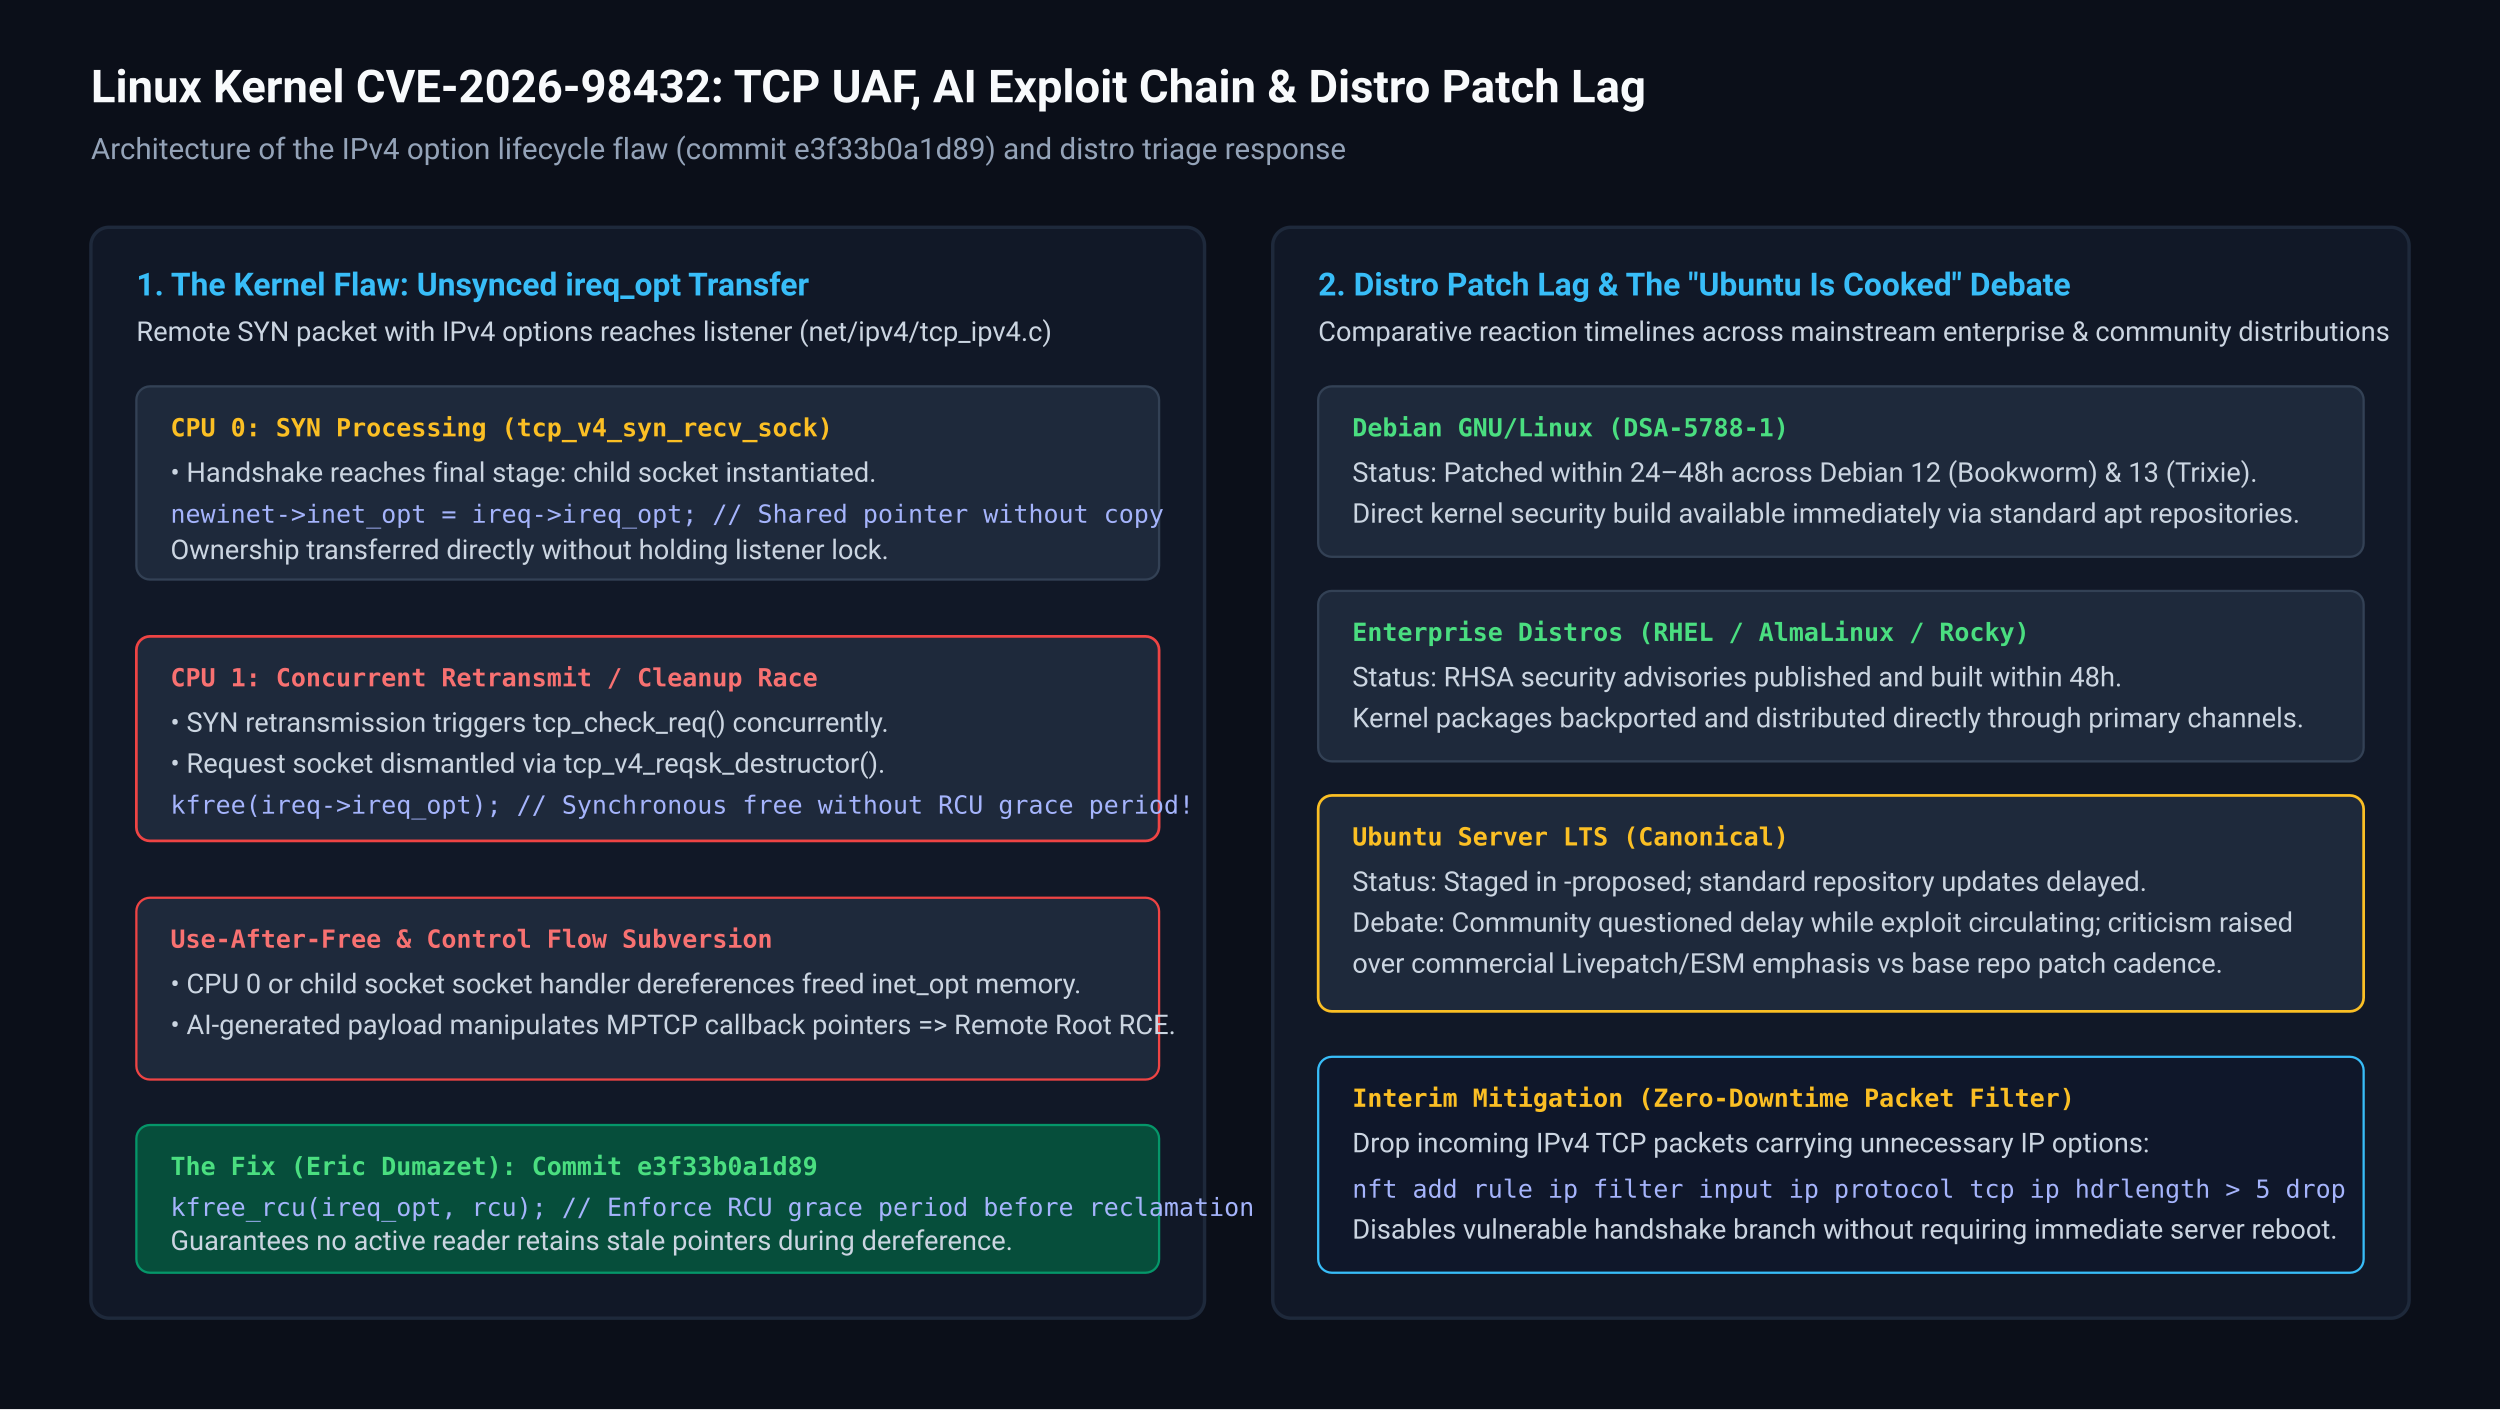
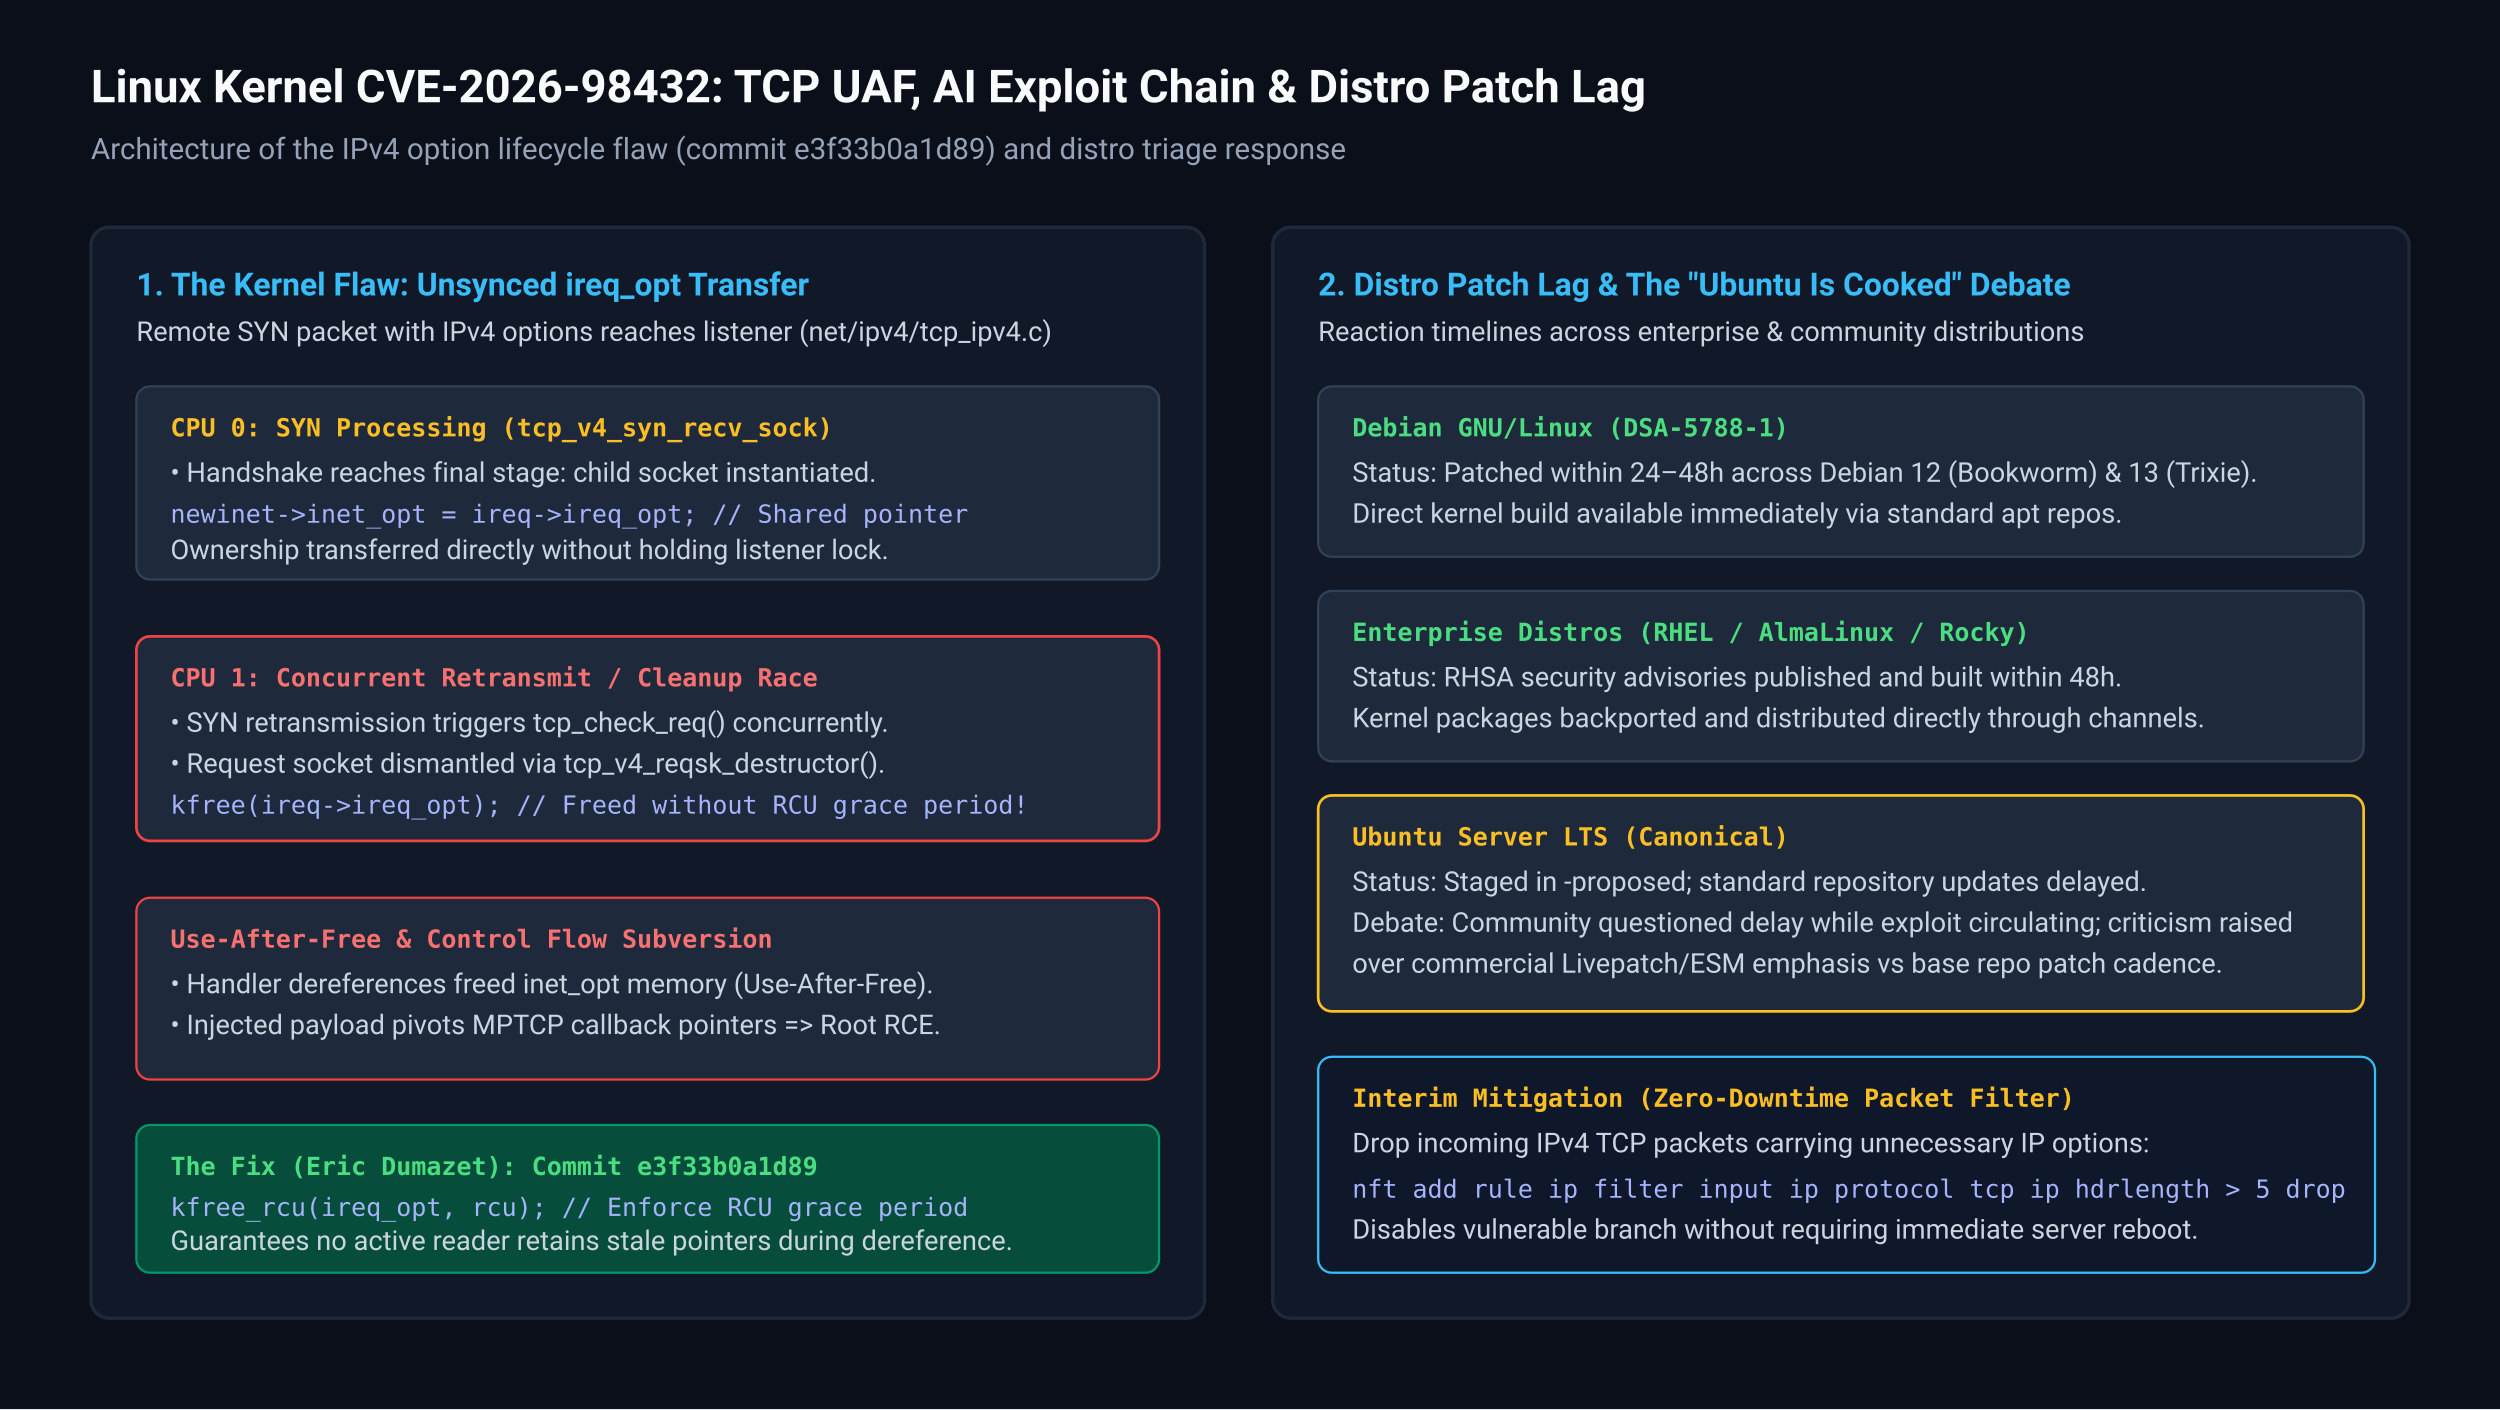
<svg xmlns="http://www.w3.org/2000/svg" viewBox="0 0 1100 620" width="100%" height="100%">
  <defs>
    <style>
      .bg { fill: #0b0f19; }
      .panel { fill: #111827; stroke: #1e293b; stroke-width: 1.5; rx: 8px; }
      .header-title { font-family: -apple-system, BlinkMacSystemFont, "Segoe UI", Roboto, Helvetica, Arial, sans-serif; font-size: 20px; font-weight: 700; fill: #f8fafc; }
      .header-subtitle { font-family: -apple-system, BlinkMacSystemFont, "Segoe UI", Roboto, Helvetica, Arial, sans-serif; font-size: 13px; fill: #94a3b8; }
      .box-title { font-family: -apple-system, BlinkMacSystemFont, "Segoe UI", Roboto, Helvetica, Arial, sans-serif; font-size: 14px; font-weight: 600; fill: #38bdf8; }
      .box-desc { font-family: -apple-system, BlinkMacSystemFont, "Segoe UI", Roboto, Helvetica, Arial, sans-serif; font-size: 12px; fill: #cbd5e1; line-height: 1.4; }
      .tag { font-family: ui-monospace, SFMono-Regular, Menlo, Monaco, Consolas, monospace; font-size: 11px; font-weight: 600; }
      .tag-red { fill: #f87171; }
      .tag-green { fill: #4ade80; }
      .tag-amber { fill: #fbbf24; }
-       .arrow { stroke: #64748b; stroke-width: 1.5; marker-end: url(#arrowhead); fill: none; }
-       .arrow-red { stroke: #ef4444; stroke-width: 2; marker-end: url(#arrowhead-red); fill: none; stroke-dasharray: 4, 3; }
      .code-text { font-family: ui-monospace, SFMono-Regular, Menlo, Monaco, Consolas, monospace; font-size: 11px; fill: #a5b4fc; }
    </style>
-     <marker id="arrowhead" markerWidth="8" markerHeight="6" refX="7" refY="3" orient="auto">
-       <polygon points="0 0, 8 3, 0 6" fill="#64748b" />
-     </marker>
-     <marker id="arrowhead-red" markerWidth="8" markerHeight="6" refX="7" refY="3" orient="auto">
-       <polygon points="0 0, 8 3, 0 6" fill="#ef4444" />
-     </marker>
  </defs>
  <rect width="1100" height="620" class="bg" />
  <text x="40" y="45" class="header-title">Linux Kernel CVE-2026-98432: TCP UAF, AI Exploit Chain &amp; Distro Patch Lag</text>
  <text x="40" y="70" class="header-subtitle">Architecture of the IPv4 option lifecycle flaw (commit e3f33b0a1d89) and distro triage response</text>
  <rect x="40" y="100" width="490" height="480" class="panel" />
  <text x="60" y="130" class="box-title">1. The Kernel Flaw: Unsynced ireq_opt Transfer</text>
  <text x="60" y="150" class="box-desc">Remote SYN packet with IPv4 options reaches listener (net/ipv4/tcp_ipv4.c)</text>
  <rect x="60" y="170" width="450" height="85" rx="6" fill="#1e293b" stroke="#334155" />
  <text x="75" y="192" class="tag tag-amber">CPU 0: SYN Processing (tcp_v4_syn_recv_sock)</text>
  <text x="75" y="212" class="box-desc">• Handshake reaches final stage: child socket instantiated.</text>
-   <text x="75" y="230" class="code-text">newinet-&gt;inet_opt = ireq-&gt;ireq_opt; // Shared pointer without copy</text>
+   <text x="75" y="230" class="code-text">newinet-&gt;inet_opt = ireq-&gt;ireq_opt; // Shared pointer</text>
  <text x="75" y="246" class="box-desc">Ownership transferred directly without holding listener lock.</text>
  <rect x="60" y="280" width="450" height="90" rx="6" fill="#1e293b" stroke="#ef4444" stroke-width="1.2" />
  <text x="75" y="302" class="tag tag-red">CPU 1: Concurrent Retransmit / Cleanup Race</text>
  <text x="75" y="322" class="box-desc">• SYN retransmission triggers tcp_check_req() concurrently.</text>
  <text x="75" y="340" class="box-desc">• Request socket dismantled via tcp_v4_reqsk_destructor().</text>
-   <text x="75" y="358" class="code-text">kfree(ireq-&gt;ireq_opt); // Synchronous free without RCU grace period!</text>
+   <text x="75" y="358" class="code-text">kfree(ireq-&gt;ireq_opt); // Freed without RCU grace period!</text>
  <rect x="60" y="395" width="450" height="80" rx="6" fill="#1e293b" stroke="#ef4444" />
  <text x="75" y="417" class="tag tag-red">Use-After-Free &amp; Control Flow Subversion</text>
-   <text x="75" y="437" class="box-desc">• CPU 0 or child socket socket handler dereferences freed inet_opt memory.</text>
-   <text x="75" y="455" class="box-desc">• AI-generated payload manipulates MPTCP callback pointers =&gt; Remote Root RCE.</text>
+   <text x="75" y="437" class="box-desc">• Handler dereferences freed inet_opt memory (Use-After-Free).</text>
+   <text x="75" y="455" class="box-desc">• Injected payload pivots MPTCP callback pointers =&gt; Root RCE.</text>
  <rect x="60" y="495" width="450" height="65" rx="6" fill="#064e3b" stroke="#059669" />
  <text x="75" y="517" class="tag tag-green">The Fix (Eric Dumazet): Commit e3f33b0a1d89</text>
-   <text x="75" y="535" class="code-text">kfree_rcu(ireq_opt, rcu); // Enforce RCU grace period before reclamation</text>
+   <text x="75" y="535" class="code-text">kfree_rcu(ireq_opt, rcu); // Enforce RCU grace period</text>
  <text x="75" y="550" class="box-desc">Guarantees no active reader retains stale pointers during dereference.</text>
  <rect x="560" y="100" width="500" height="480" class="panel" />
  <text x="580" y="130" class="box-title">2. Distro Patch Lag &amp; The "Ubuntu Is Cooked" Debate</text>
-   <text x="580" y="150" class="box-desc">Comparative reaction timelines across mainstream enterprise &amp; community distributions</text>
+   <text x="580" y="150" class="box-desc">Reaction timelines across enterprise &amp; community distributions</text>
  <rect x="580" y="170" width="460" height="75" rx="6" fill="#1e293b" stroke="#334155" />
  <text x="595" y="192" class="tag tag-green">Debian GNU/Linux (DSA-5788-1)</text>
  <text x="595" y="212" class="box-desc">Status: Patched within 24–48h across Debian 12 (Bookworm) &amp; 13 (Trixie).</text>
-   <text x="595" y="230" class="box-desc">Direct kernel security build available immediately via standard apt repositories.</text>
+   <text x="595" y="230" class="box-desc">Direct kernel build available immediately via standard apt repos.</text>
  <rect x="580" y="260" width="460" height="75" rx="6" fill="#1e293b" stroke="#334155" />
  <text x="595" y="282" class="tag tag-green">Enterprise Distros (RHEL / AlmaLinux / Rocky)</text>
  <text x="595" y="302" class="box-desc">Status: RHSA security advisories published and built within 48h.</text>
-   <text x="595" y="320" class="box-desc">Kernel packages backported and distributed directly through primary channels.</text>
+   <text x="595" y="320" class="box-desc">Kernel packages backported and distributed directly through channels.</text>
  <rect x="580" y="350" width="460" height="95" rx="6" fill="#1e293b" stroke="#fbbf24" stroke-width="1.2" />
  <text x="595" y="372" class="tag tag-amber">Ubuntu Server LTS (Canonical)</text>
  <text x="595" y="392" class="box-desc">Status: Staged in -proposed; standard repository updates delayed.</text>
  <text x="595" y="410" class="box-desc">Debate: Community questioned delay while exploit circulating; criticism raised</text>
  <text x="595" y="428" class="box-desc">over commercial Livepatch/ESM emphasis vs base repo patch cadence.</text>
-   <rect x="580" y="465" width="460" height="95" rx="6" fill="#0f172a" stroke="#38bdf8" />
+   <rect x="580" y="465" width="465" height="95" rx="6" fill="#0f172a" stroke="#38bdf8" />
  <text x="595" y="487" class="tag tag-amber">Interim Mitigation (Zero-Downtime Packet Filter)</text>
  <text x="595" y="507" class="box-desc">Drop incoming IPv4 TCP packets carrying unnecessary IP options:</text>
  <text x="595" y="527" class="code-text">nft add rule ip filter input ip protocol tcp ip hdrlength &gt; 5 drop</text>
-   <text x="595" y="545" class="box-desc">Disables vulnerable handshake branch without requiring immediate server reboot.</text>
+   <text x="595" y="545" class="box-desc">Disables vulnerable branch without requiring immediate server reboot.</text>
</svg>
